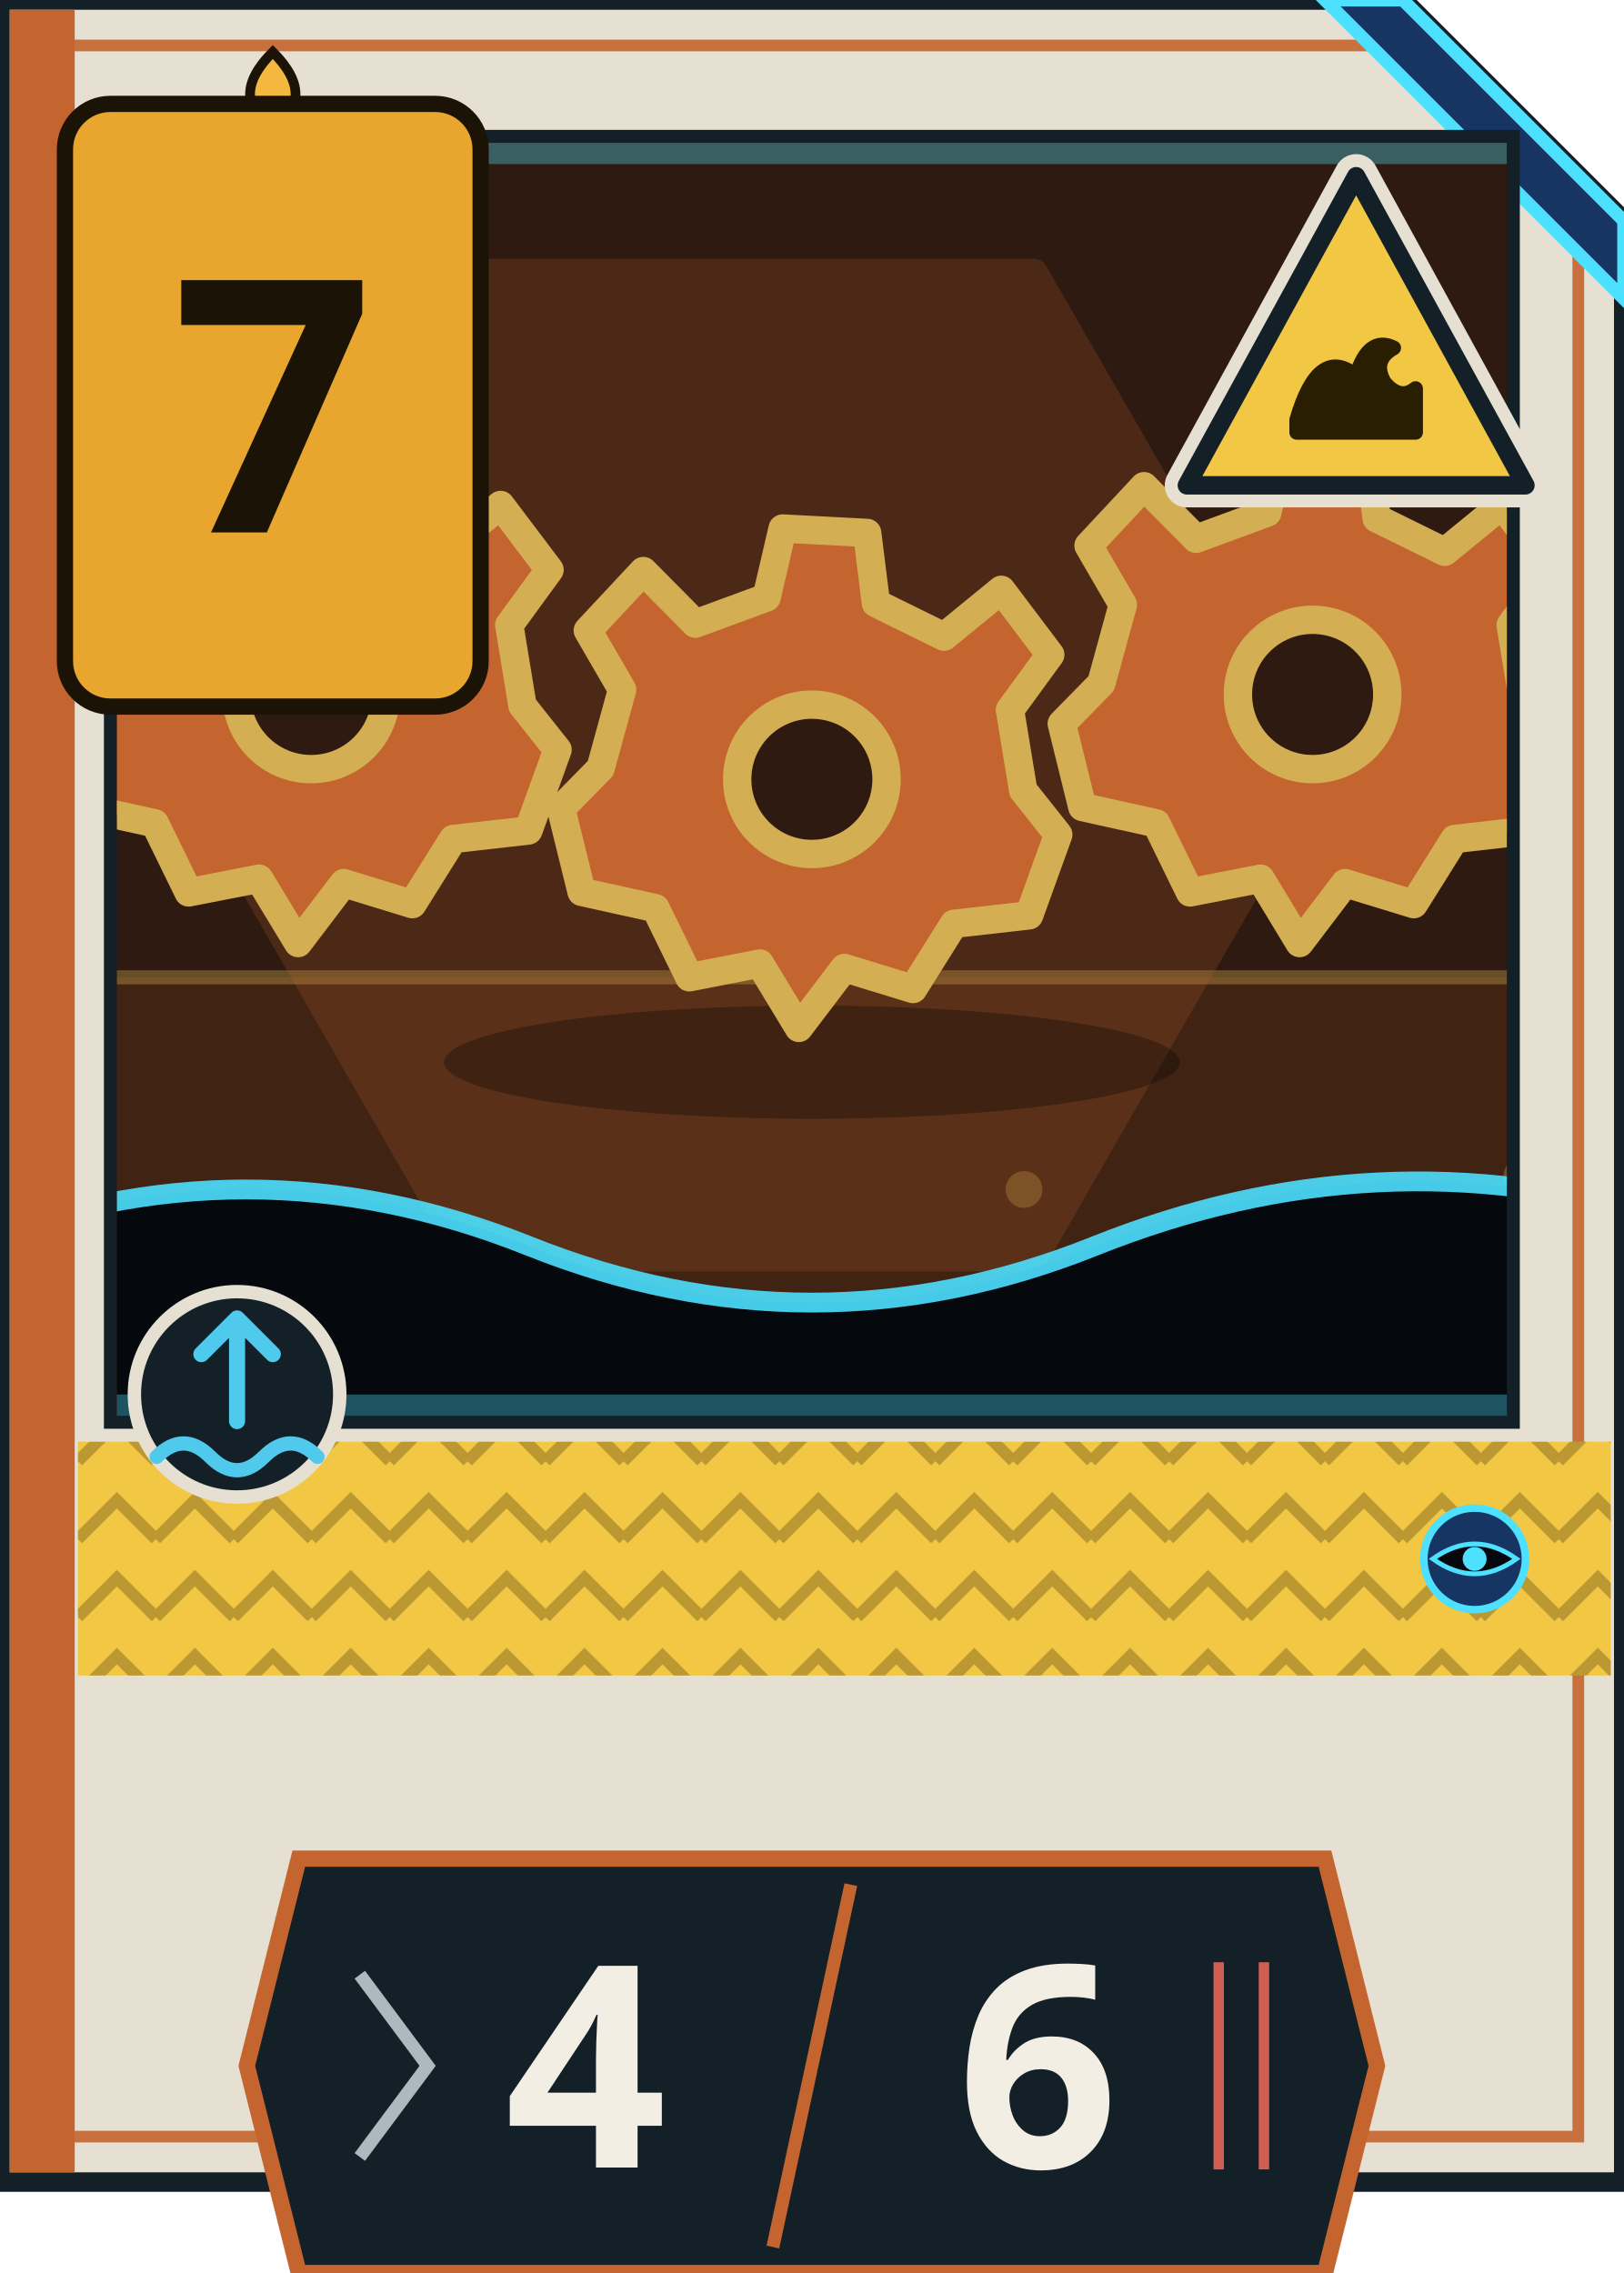
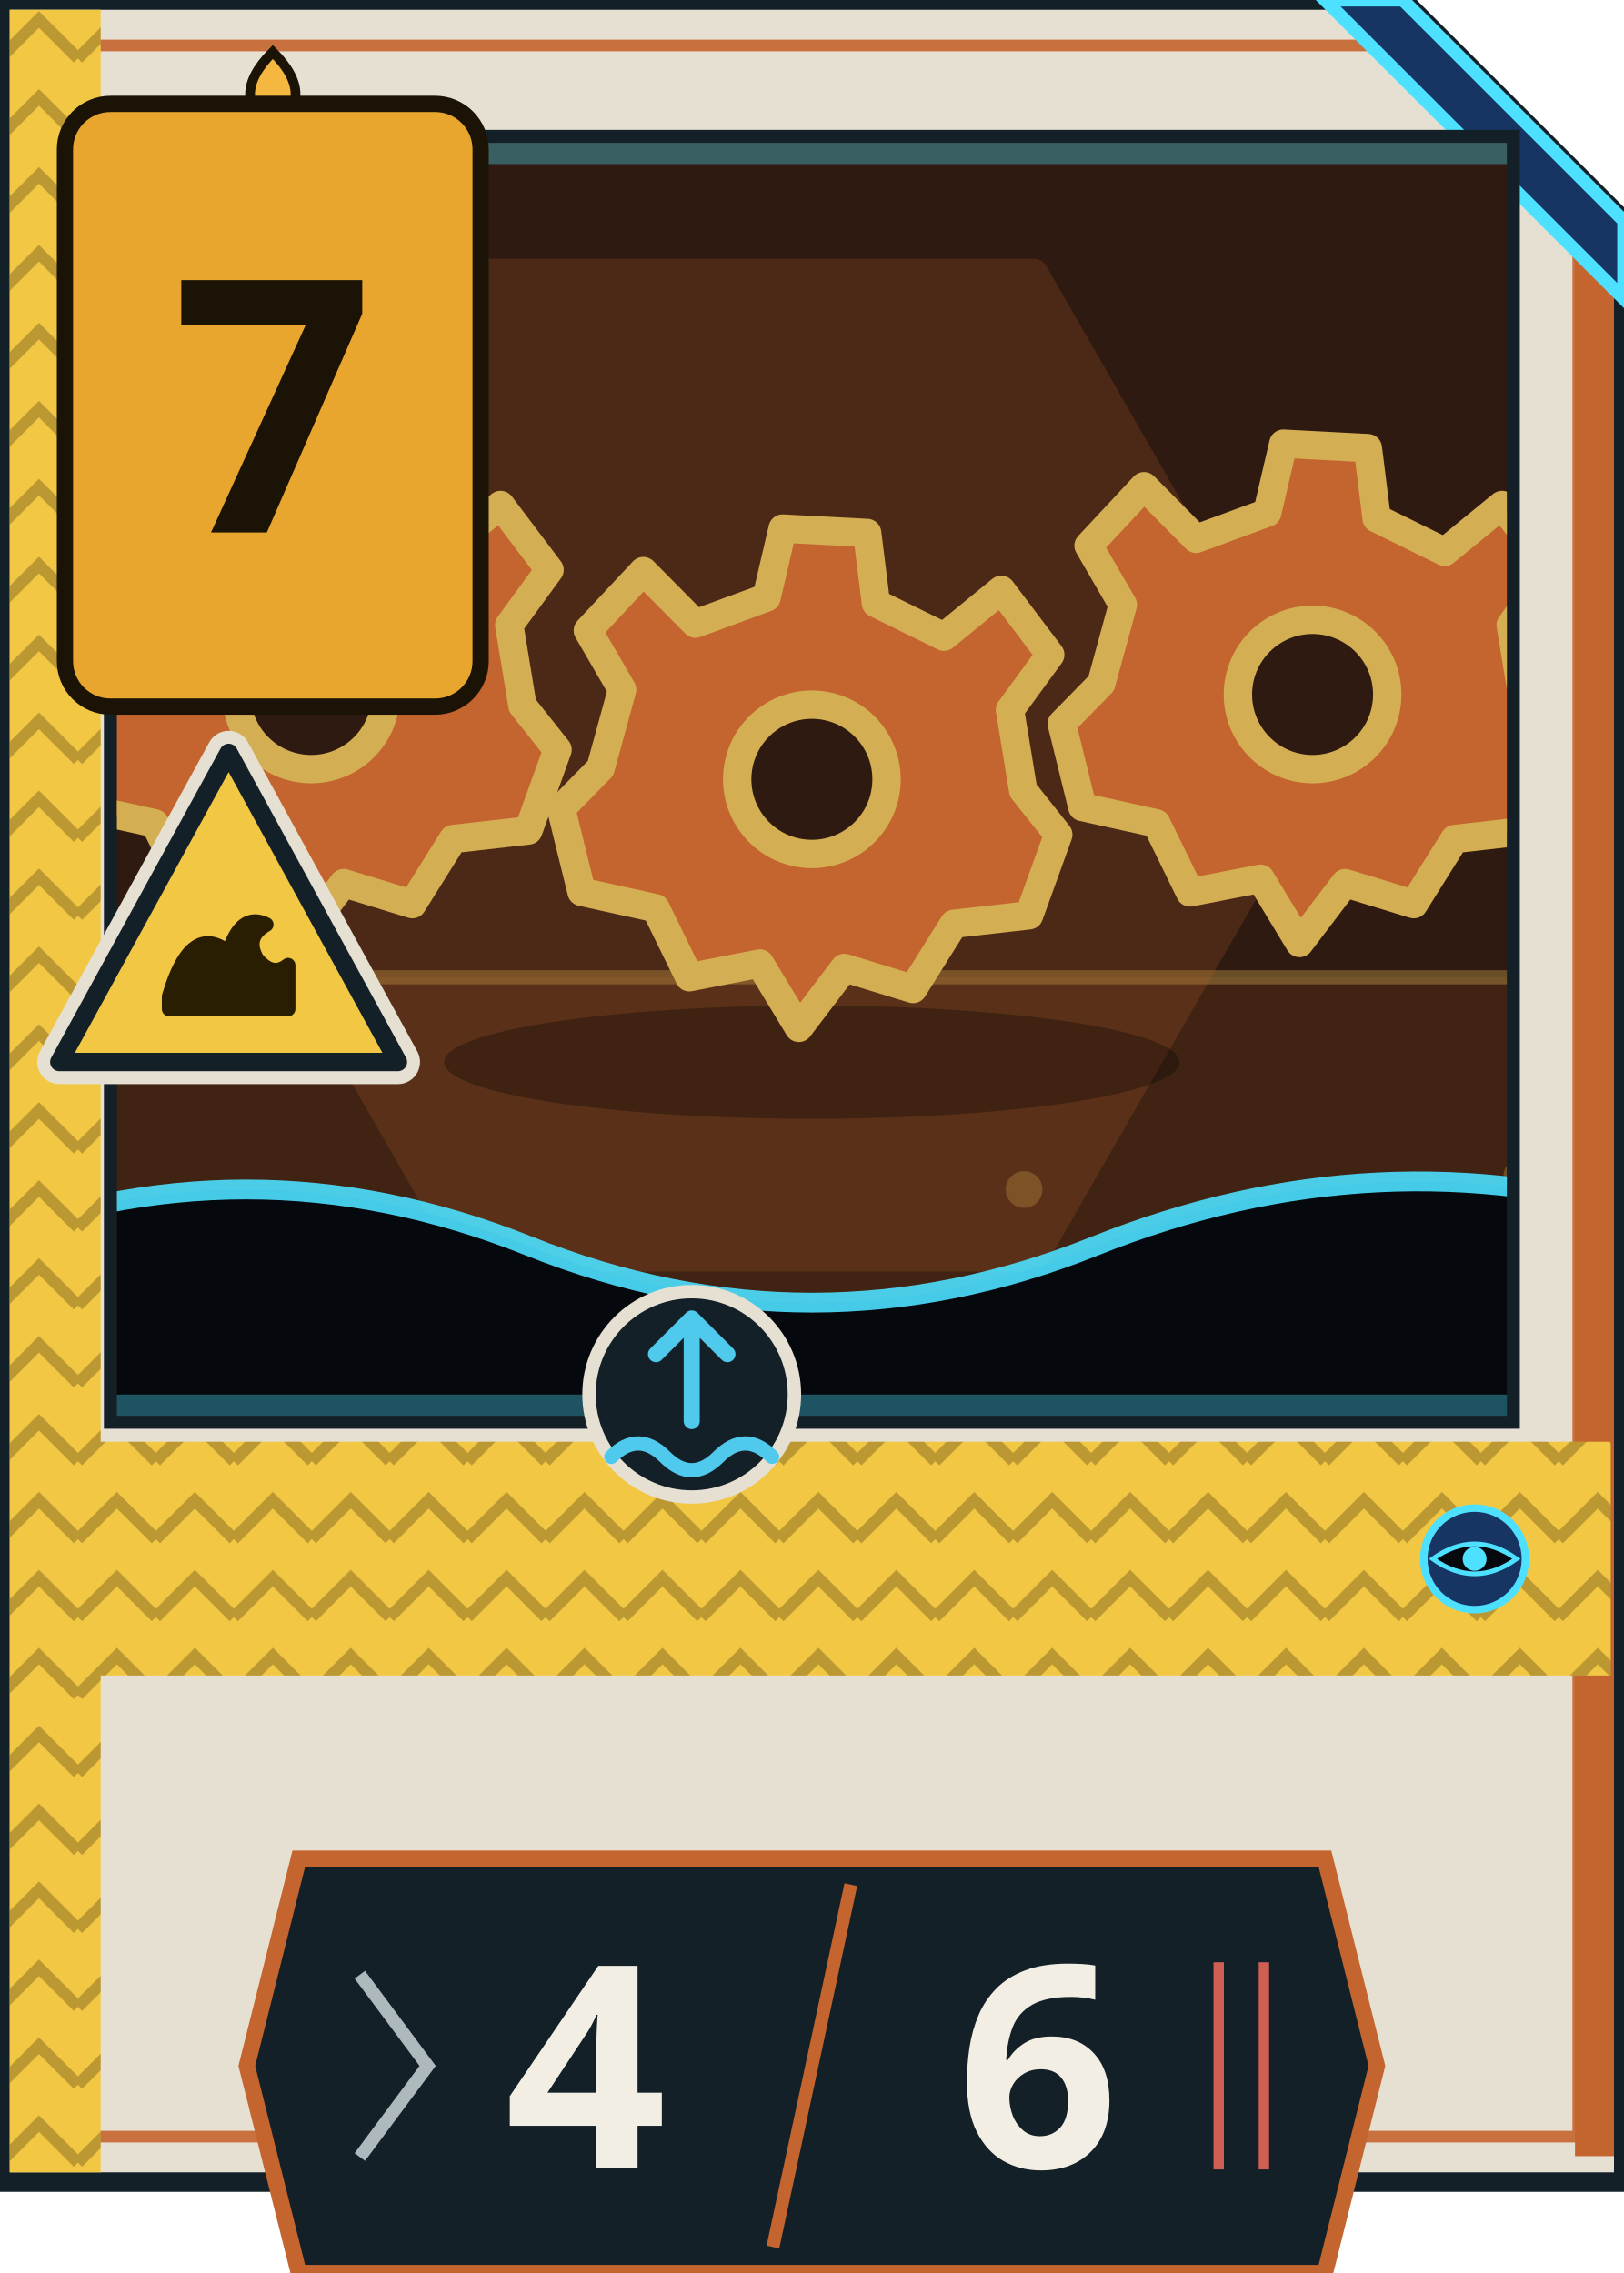
<svg xmlns="http://www.w3.org/2000/svg" viewBox="0 0 250 350" width="250" height="350">
  <path d="M0 0H216L250 34V336H0Z" fill="#E6E0D2" stroke="#142027" stroke-width="3" stroke-linejoin="round" />
  <path d="M7 7H213.2L243 36.8V329H7Z" fill="none" stroke="#C4642E" stroke-opacity="0.9" stroke-width="1.8" />
-   <rect x="1.5" y="1.5" width="10" height="333" fill="#C4642E" />
+   <defs>
+     <pattern id="spat-buff" width="12" height="12" patternUnits="userSpaceOnUse">
+       <g opacity="0.28">
+         <path d="M0 9L6 3L12 9" fill="none" stroke="#2A1E02" stroke-width="1.8" />
+       </g>
+     </pattern>
+   </defs>
+   <rect x="1.5" y="1.5" width="14" height="333" fill="#F2C744" />
+   <rect x="1.5" y="1.5" width="14" height="333" fill="url(#spat-buff)" />
+   <rect x="242.5" y="38" width="6" height="294" fill="#C4642E" />
  <path d="M204 0H216L250 34V46Z" fill="#163562" stroke="#4DE0FF" stroke-width="2" />
  <rect x="16" y="20" width="218" height="200" fill="#142027" />
  <svg x="18" y="22" width="214" height="196" viewBox="0 0 120 90" preserveAspectRatio="xMidYMid slice" overflow="hidden">
    <rect width="120" height="90" fill="#2E1A10" />
    <path d="M0 59H120V90H0Z" fill="#C4642E" fill-opacity=".12" />
    <path d="M0 59H120" stroke="#D4AE52" stroke-opacity=".35" stroke-width="1" />
    <circle cx="110" cy="73" r="1.1" fill="#D4AE52" fill-opacity=".3" />
    <circle cx="110" cy="66" r="0.7" fill="#D4AE52" fill-opacity=".3" />
    <circle cx="51" cy="84" r="1.5" fill="#D4AE52" fill-opacity=".3" />
    <circle cx="106" cy="83" r="1.3" fill="#D4AE52" fill-opacity=".3" />
    <circle cx="75" cy="74" r="1.3" fill="#D4AE52" fill-opacity=".3" />
    <circle cx="24" cy="83" r="1.2" fill="#D4AE52" fill-opacity=".3" />
    <g opacity=".2">
      <g transform="translate(55.7 44.0) rotate(0) scale(40.0)" stroke-width="0.050" stroke-linejoin="round" stroke-linecap="round">
        <path d="M-.5-.87H.5L1 0 .5.87H-.5L-1 0Z" fill="#C4642E" stroke="#C4642E" />
      </g>
    </g>
    <ellipse cx="60" cy="65" rx="26" ry="4" fill="#000" fill-opacity=".3" />
    <g transform="translate(24.6 39.0) rotate(3) scale(17.6)" stroke-width="0.114" stroke-linejoin="round" stroke-linecap="round">
      <path d="M-.17-1H.17L.22-.72.5-.6.72-.8.93-.55.78-.32.85 0 1 .17.9.5.6.55.45.82.17.75 0 1-.17.75-.45.82-.6.55-.9.5-1 .17-.85 0-.78-.32-.93-.55-.72-.8-.5-.6-.22-.72Z" fill="#C4642E" stroke="#D4AE52" />
      <circle r=".3" fill="#2E1A10" stroke="#D4AE52" />
    </g>
    <g transform="translate(60.0 45.0) rotate(3) scale(17.6)" stroke-width="0.114" stroke-linejoin="round" stroke-linecap="round">
      <path d="M-.17-1H.17L.22-.72.5-.6.72-.8.93-.55.78-.32.85 0 1 .17.9.5.6.55.45.82.17.75 0 1-.17.75-.45.82-.6.55-.9.5-1 .17-.85 0-.78-.32-.93-.55-.72-.8-.5-.6-.22-.72Z" fill="#C4642E" stroke="#D4AE52" />
      <circle r=".3" fill="#2E1A10" stroke="#D4AE52" />
    </g>
    <g transform="translate(95.4 39.0) rotate(3) scale(17.6)" stroke-width="0.114" stroke-linejoin="round" stroke-linecap="round">
      <path d="M-.17-1H.17L.22-.72.5-.6.72-.8.93-.55.78-.32.85 0 1 .17.9.5.6.55.45.82.17.75 0 1-.17.75-.45.82-.6.55-.9.5-1 .17-.85 0-.78-.32-.93-.55-.72-.8-.5-.6-.22-.72Z" fill="#C4642E" stroke="#D4AE52" />
      <circle r=".3" fill="#2E1A10" stroke="#D4AE52" />
    </g>
    <path d="M0 78Q20 70 40 78T80 78T120 76V90H0Z" fill="#05090D" />
    <path d="M0 78Q20 70 40 78T80 78T120 76" fill="none" stroke="#4DE0FF" stroke-width="1.4" stroke-opacity=".9" />
    <rect width="120" height="90" fill="none" stroke="#4DE0FF" stroke-opacity=".35" stroke-width="3" />
  </svg>
  <defs>
    <pattern id="pat-buff" width="12" height="12" patternUnits="userSpaceOnUse">
      <g opacity="0.28">
        <path d="M0 9L6 3L12 9" fill="none" stroke="#2A1E02" stroke-width="1.8" />
      </g>
    </pattern>
  </defs>
  <rect x="12" y="222" width="236" height="36" fill="#F2C744" />
  <rect x="12" y="222" width="236" height="36" fill="url(#pat-buff)" />
-   <g transform="translate(181.6 26) scale(1.133333)">
+   <g transform="translate(8 114.8) scale(1.133333)">
    <path d="M24 1L47 43H1Z" fill="none" stroke="#E6E0D2" stroke-width="6" stroke-linejoin="round" />
    <path d="M24 1L47 43H1Z" fill="#F2C744" stroke="#142027" stroke-width="2.5" stroke-linejoin="round" />
    <g transform="translate(24.0 29.0) rotate(0) scale(8.5)" stroke-width="0.235" stroke-linejoin="round" stroke-linecap="round">
      <path d="M-.95.6Q-.6-.6 0-.1Q.2-.75.6-.55Q.25-.35.45 0Q.7.3.95.1V.8H-.95Z" fill="#2A1E02" stroke="#2A1E02" />
    </g>
  </g>
  <g transform="translate(216 229) scale(.46)">
    <circle cx="24" cy="24" r="17" fill="#163562" stroke="#4DE0FF" stroke-width="2.5" />
    <path d="M10 24Q24 14 38 24Q24 34 10 24Z" fill="#05090D" stroke="#4DE0FF" stroke-width="1.6" />
    <circle cx="24" cy="24" r="4" fill="#4DE0FF" />
  </g>
-   <g transform="translate(20 198.2) scale(0.6875)">
+   <g transform="translate(90 198.2) scale(0.6875)">
    <circle cx="24" cy="24" r="23" fill="#142027" stroke="#E6E0D2" stroke-width="3" />
    <path d="M24 30V8M16 15L24 7L32 15" fill="none" stroke="#4FC9EC" stroke-width="3.6" stroke-linecap="round" stroke-linejoin="round" />
    <path d="M6 38Q12 32 18 38T30 38T42 38" fill="none" stroke="#4FC9EC" stroke-width="3.2" stroke-linecap="round" />
  </g>
  <g transform="translate(10 16)">
    <path d="M32 -8Q39 -1 32 4Q25 -1 32 -8Z" fill="#F4B740" stroke="#1B1306" stroke-width="1.5" />
    <rect width="64" height="92.8" rx="7" fill="#E9A62E" stroke="#1B1306" stroke-width="2.5" />
    <text x="32" y="65.984" text-anchor="middle" font-size="54.4" font-weight="800" fill="#1B1306" font-family="'Noto Sans KR','Malgun Gothic','Apple SD Gothic Neo',system-ui,sans-serif">7</text>
  </g>
  <g transform="translate(38 286.2)">
    <path d="M8 0H166L174 31.9L166 63.8H8L0 31.9Z" fill="#142027" stroke="#C4642E" stroke-width="2.5" />
    <path d="M93 4L81 59.8" stroke="#C4642E" stroke-width="2" />
    <path d="M17.4 17.864L27.84 31.9L17.4 45.936" fill="none" stroke="#AEB9BD" stroke-width="2" />
    <path d="M156.6 15.95V47.85M149.64 15.95V47.85" stroke="#FF6F5E" stroke-opacity=".8" stroke-width="1.6" />
    <text x="52.2" y="47.56" text-anchor="middle" font-size="43.5" font-weight="800" fill="#F2EEE4" font-family="'Noto Sans KR','Malgun Gothic','Apple SD Gothic Neo',system-ui,sans-serif">4</text>
    <text x="121.8" y="47.56" text-anchor="middle" font-size="43.5" font-weight="800" fill="#F2EEE4" font-family="'Noto Sans KR','Malgun Gothic','Apple SD Gothic Neo',system-ui,sans-serif">6</text>
  </g>
</svg>
